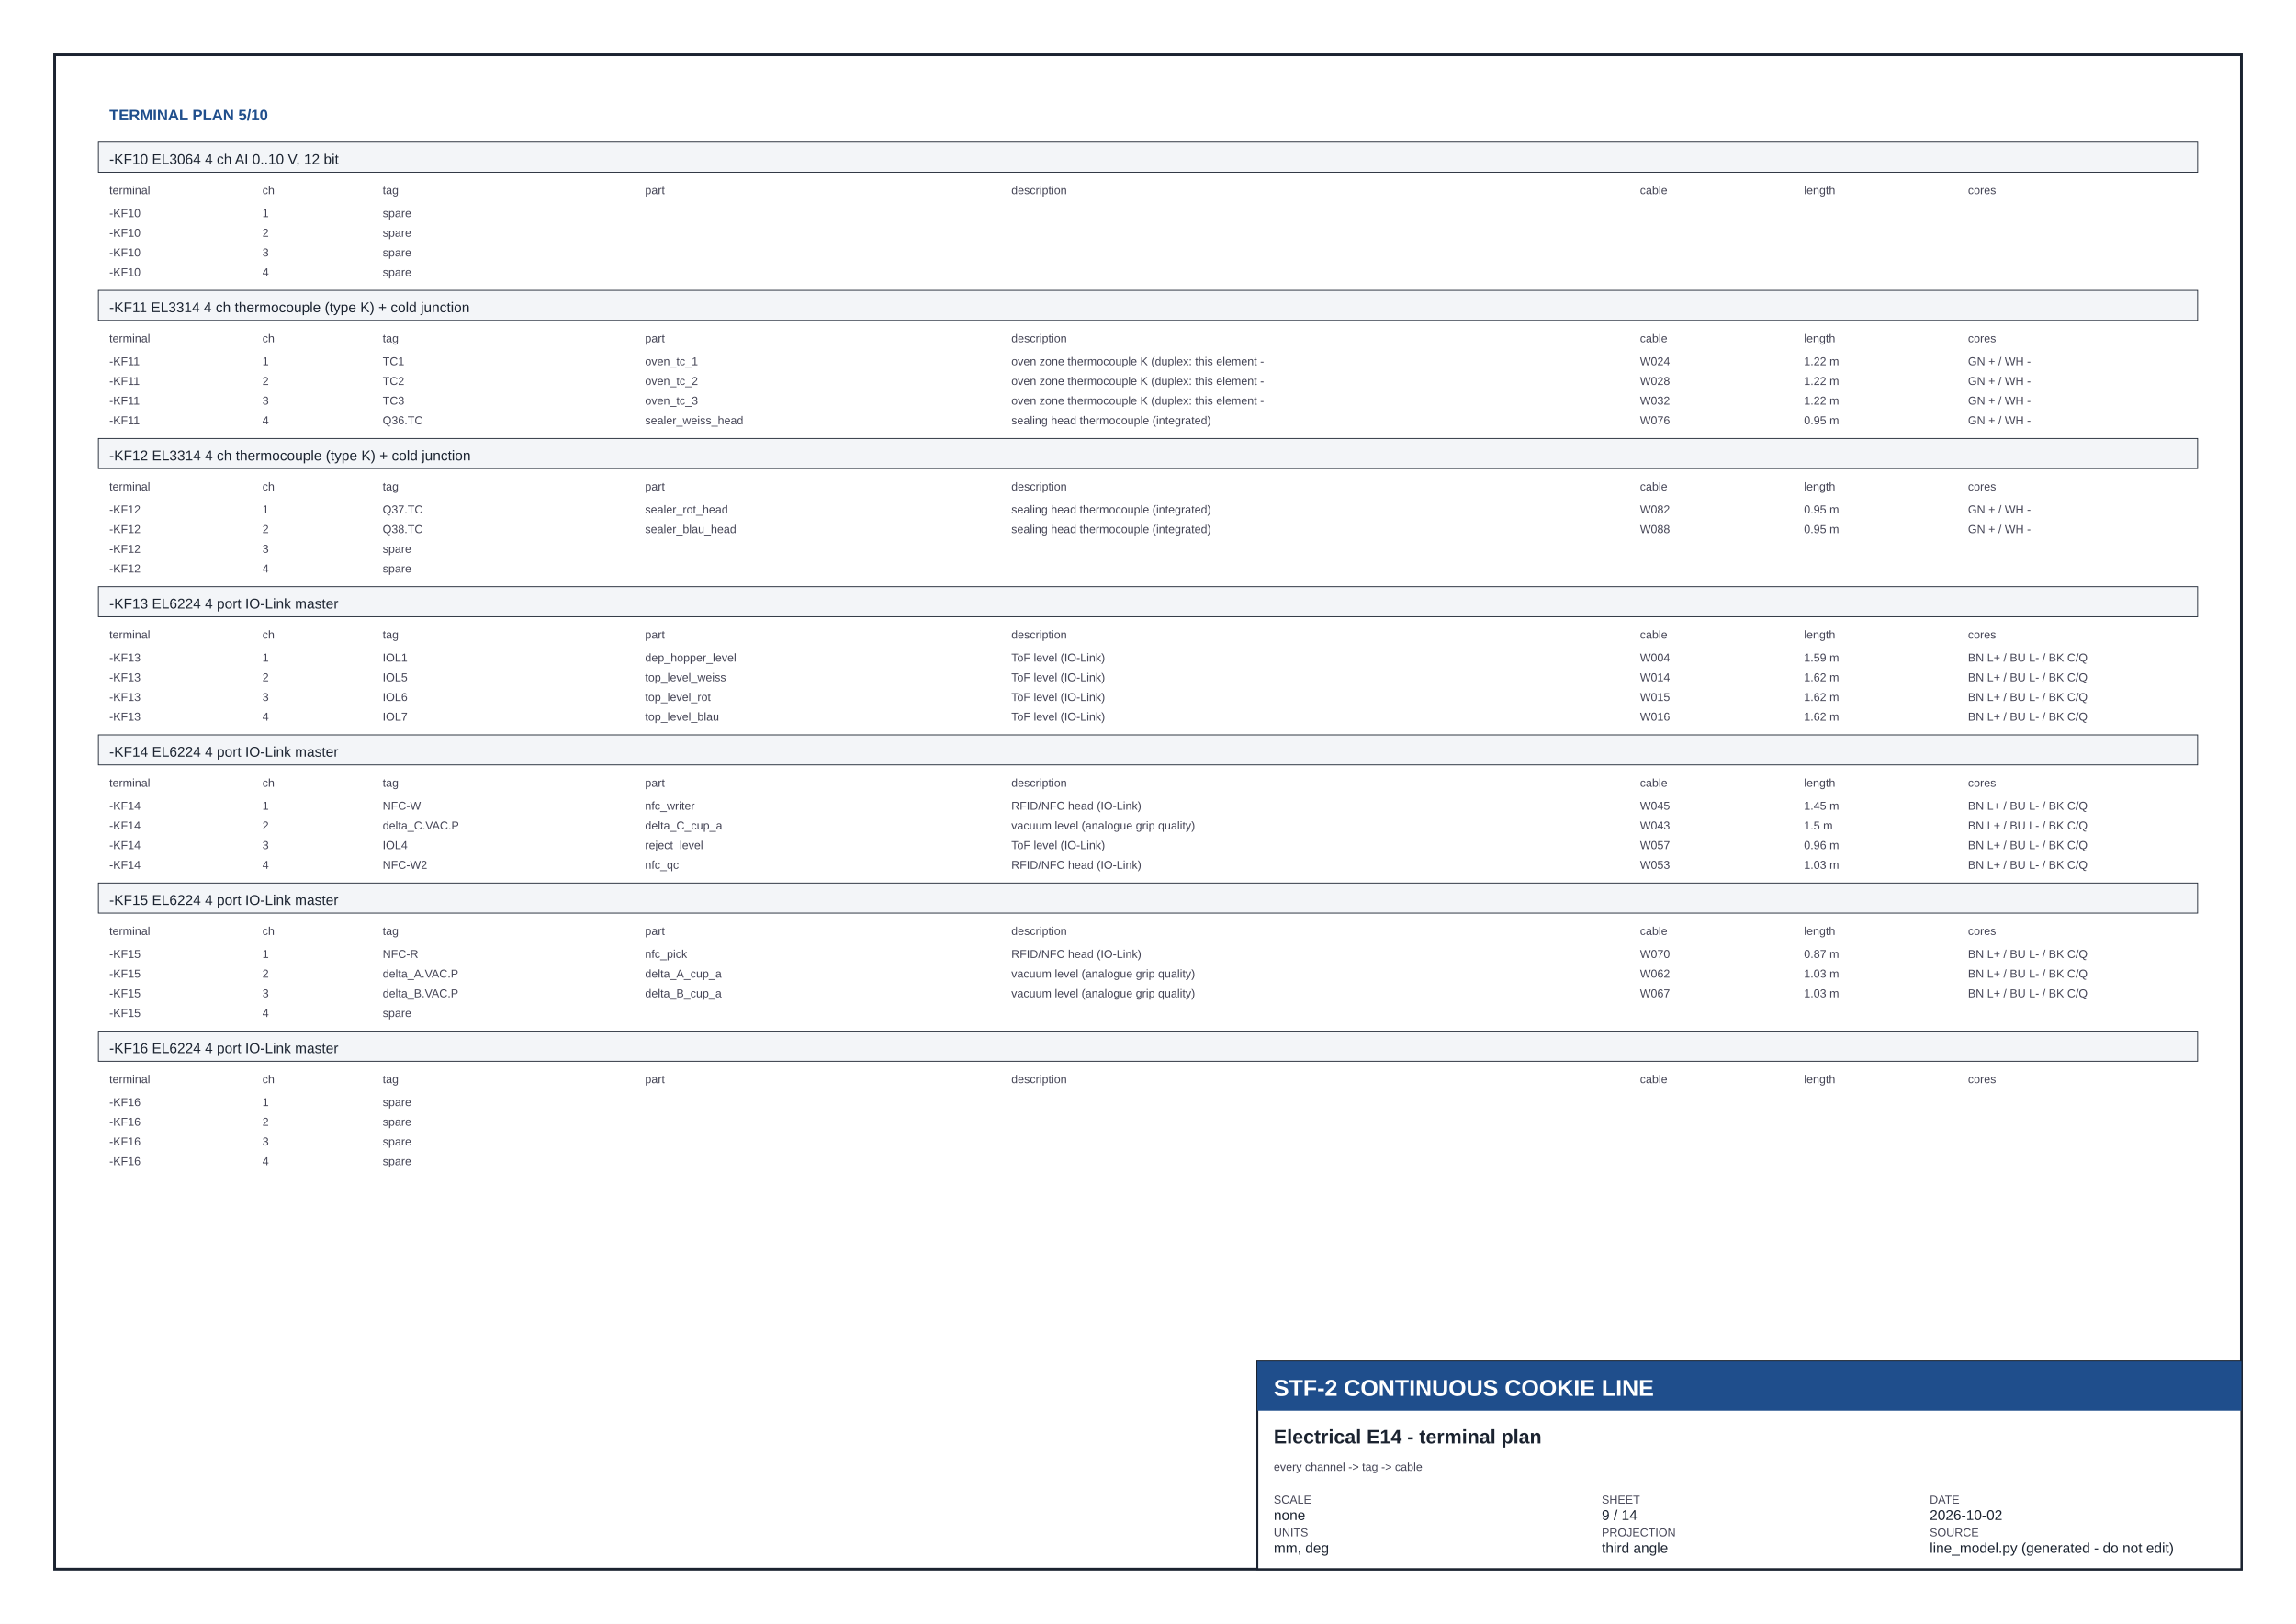
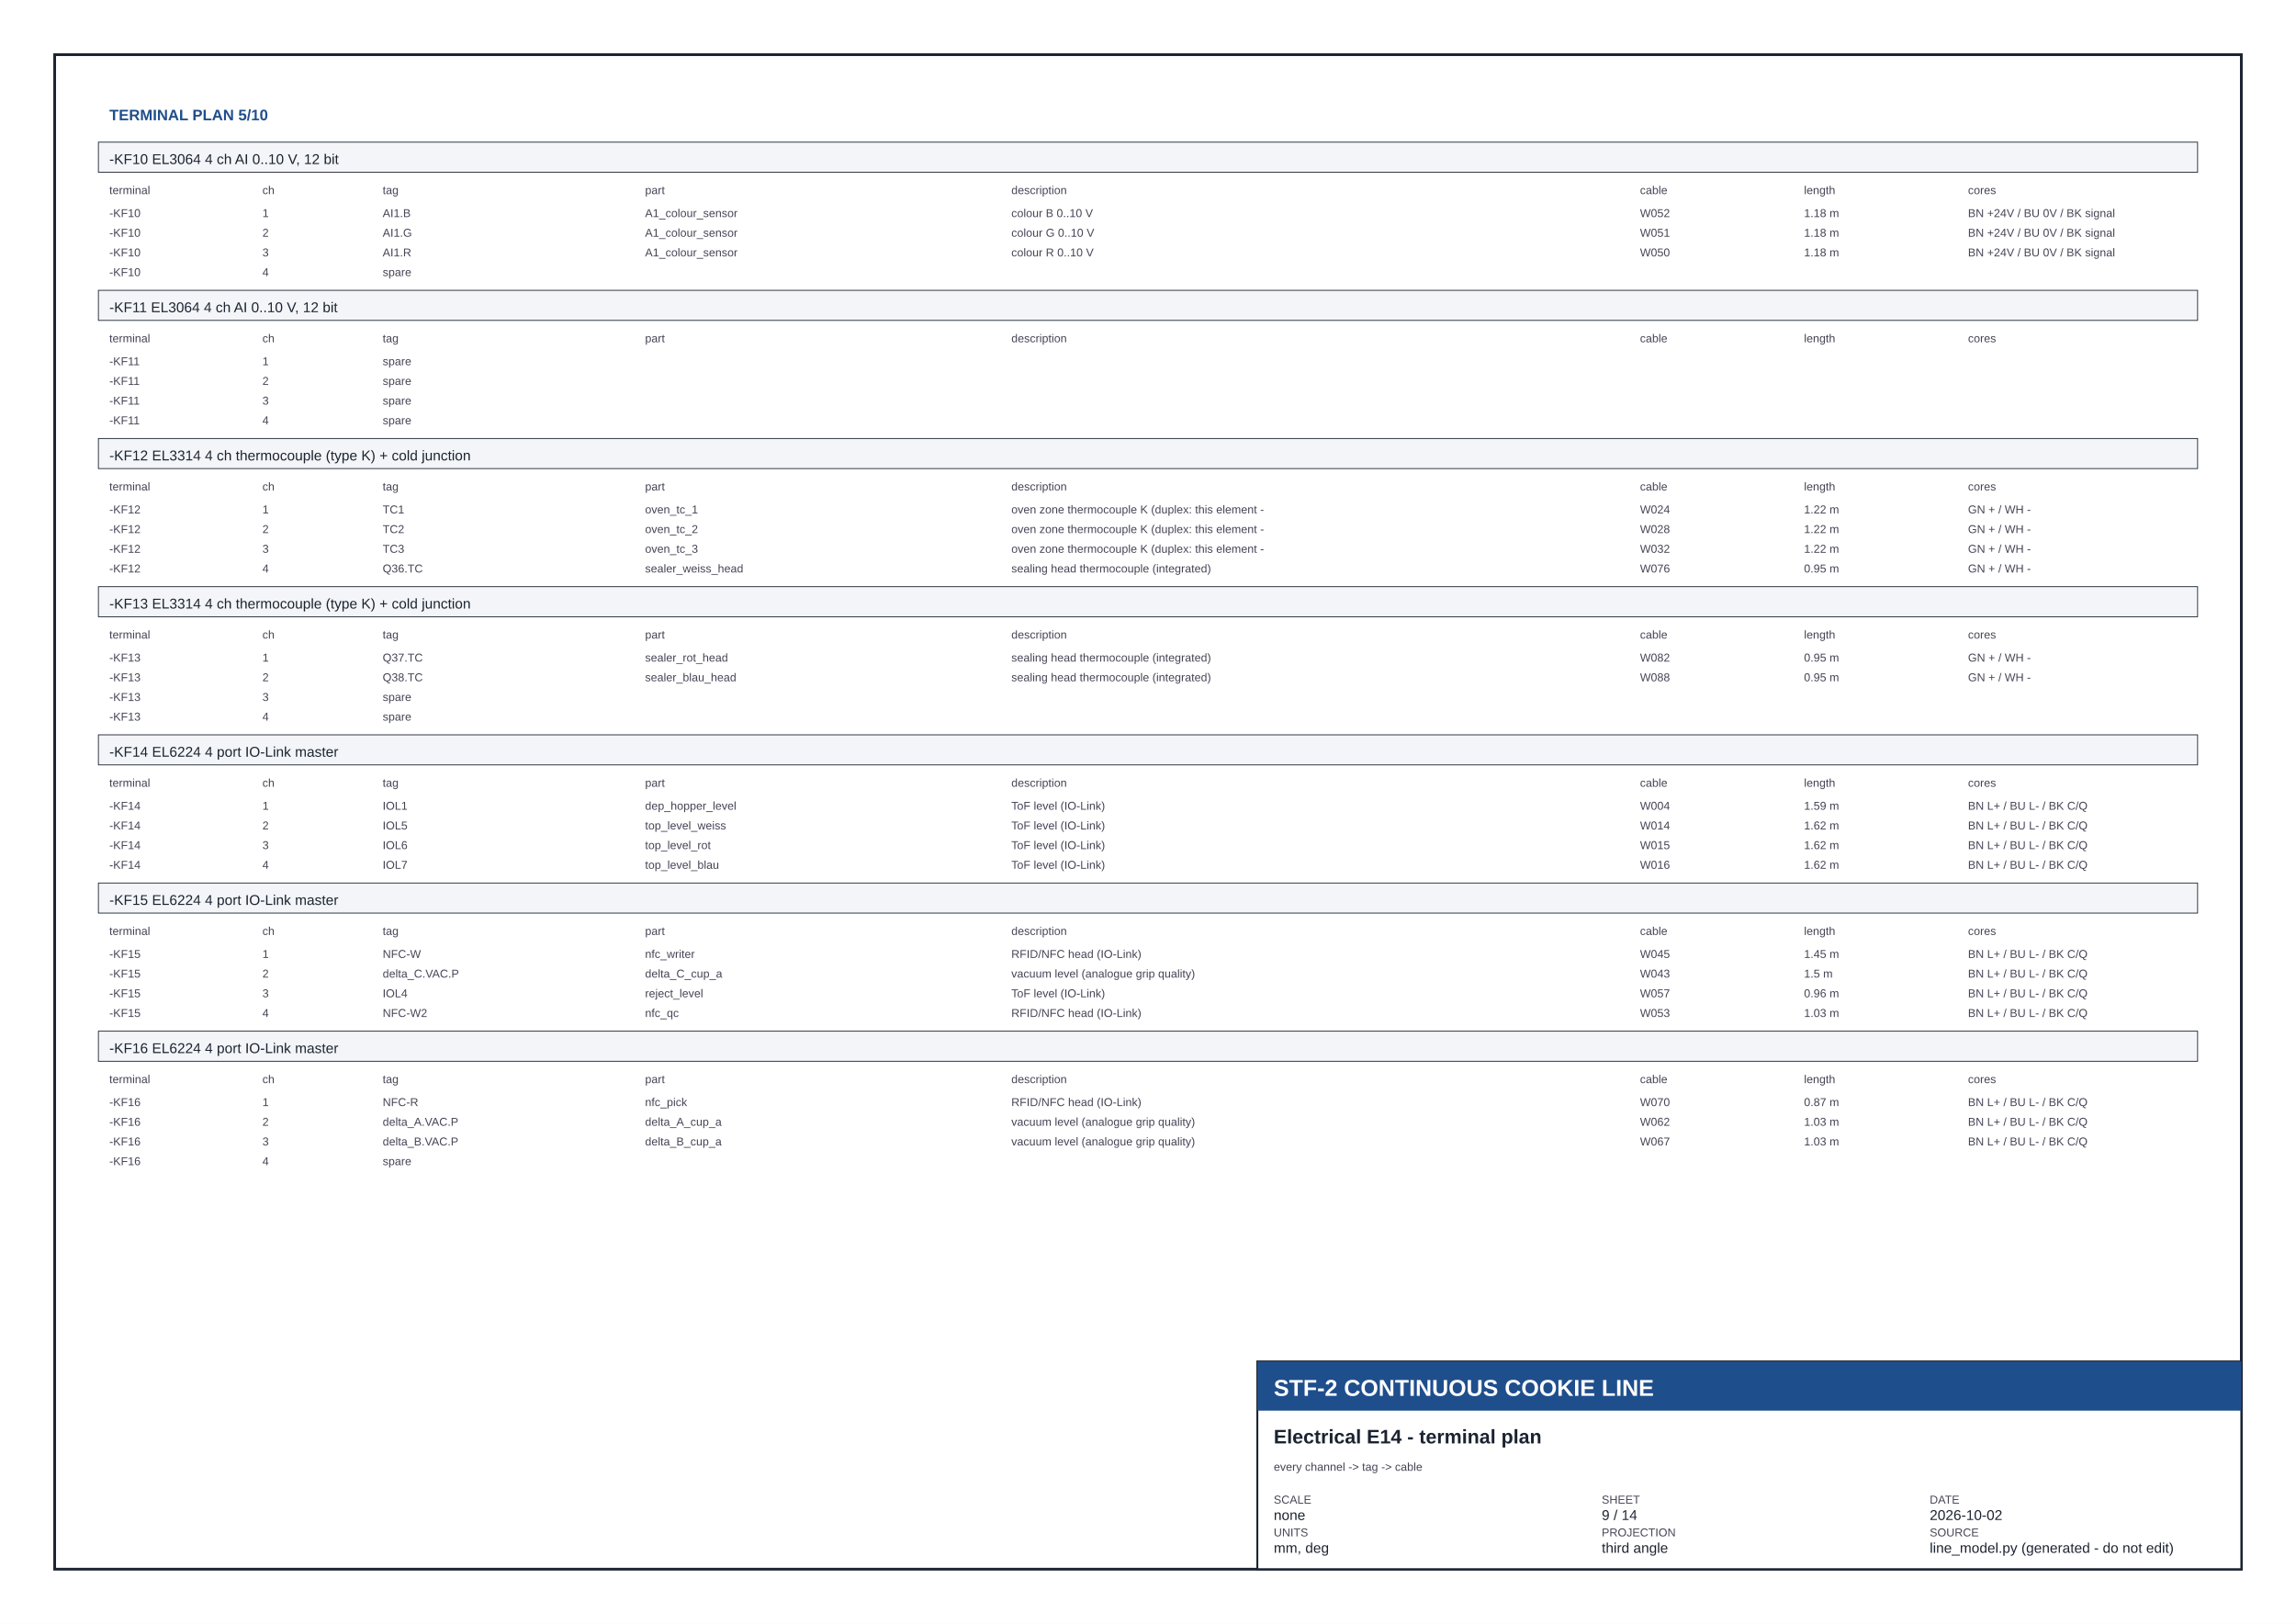
<svg xmlns="http://www.w3.org/2000/svg" width="420mm" height="297mm" viewBox="0 0 420 297">
  <defs>
    <marker id="a" viewBox="0 0 10 10" refX="5" refY="5" markerWidth="4" markerHeight="4" orient="auto-start-reverse">
      <path d="M0,2 L10,5 L0,8 z" fill="#1b2330" />
    </marker>
    <marker id="f" viewBox="0 0 10 10" refX="5" refY="5" markerWidth="5" markerHeight="5" orient="auto">
      <path d="M0,1 L10,5 L0,9 z" fill="#1f4e8c" />
    </marker>
    <pattern id="hatch" width="1.6" height="1.6" patternUnits="userSpaceOnUse" patternTransform="rotate(45)">
      <rect width="1.6" height="1.6" fill="#eef1f5" />
      <line x1="0" y1="0" x2="0" y2="1.6" stroke="#1b2330" stroke-width=".18" />
    </pattern>
  </defs>
  <style>
text{font-family:'Helvetica Neue',Arial,sans-serif;fill:#1b2330}
.vt{font-size:3.2px;font-weight:700;letter-spacing:.3px}
.dt{font-size:2.3px}
.dim{stroke:#1b2330;stroke-width:.15;fill:none}
.ext{stroke:#1b2330;stroke-width:.1}
.tb{font-size:2.6px}.tbh{font-size:4.2px;font-weight:700}.tbs{font-size:2.1px;fill:#445}
.nt{font-size:2.3px}.nh{font-size:2.8px;font-weight:700;fill:#1f4e8c}
.co{font-size:2.1px}.col{stroke:#1f4e8c;stroke-width:.15}
</style>
  <rect width="420" height="297" fill="#ffffff" />
  <rect x="10" y="10" width="400" height="277" fill="none" stroke="#1b2330" stroke-width=".5" />
  <text x="20.0" y="22.0" class="nh" text-anchor="start">TERMINAL PLAN 5/10</text>
  <rect x="18.0" y="26.0" width="384.0" height="5.5" fill="#f3f5f8" stroke="#1b2330" stroke-width="0.15" />
  <text x="20.0" y="30.0" class="tb" text-anchor="start">-KF10  EL3064  4 ch AI 0..10 V, 12 bit</text>
  <text x="20.0" y="35.5" class="tbs" text-anchor="start">terminal</text>
  <text x="48.0" y="35.5" class="tbs" text-anchor="start">ch</text>
  <text x="70.0" y="35.5" class="tbs" text-anchor="start">tag</text>
  <text x="118.0" y="35.5" class="tbs" text-anchor="start">part</text>
  <text x="185.0" y="35.5" class="tbs" text-anchor="start">description</text>
  <text x="300.0" y="35.5" class="tbs" text-anchor="start">cable</text>
  <text x="330.0" y="35.5" class="tbs" text-anchor="start">length</text>
  <text x="360.0" y="35.5" class="tbs" text-anchor="start">cores</text>
  <text x="20.0" y="39.7" class="tbs" text-anchor="start">-KF10</text>
  <text x="48.0" y="39.7" class="tbs" text-anchor="start">1</text>
-   <text x="70.0" y="39.7" class="tbs" text-anchor="start">spare</text>
-   <text x="118.0" y="39.7" class="tbs" text-anchor="start" />
-   <text x="185.0" y="39.7" class="tbs" text-anchor="start" />
-   <text x="300.0" y="39.7" class="tbs" text-anchor="start" />
-   <text x="330.0" y="39.7" class="tbs" text-anchor="start" />
-   <text x="360.0" y="39.7" class="tbs" text-anchor="start" />
+   <text x="70.0" y="39.7" class="tbs" text-anchor="start">AI1.B</text>
+   <text x="118.0" y="39.7" class="tbs" text-anchor="start">A1_colour_sensor</text>
+   <text x="185.0" y="39.7" class="tbs" text-anchor="start">colour B 0..10 V</text>
+   <text x="300.0" y="39.7" class="tbs" text-anchor="start">W052</text>
+   <text x="330.0" y="39.7" class="tbs" text-anchor="start">1.18 m</text>
+   <text x="360.0" y="39.7" class="tbs" text-anchor="start">BN +24V / BU 0V / BK signal</text>
  <text x="20.0" y="43.3" class="tbs" text-anchor="start">-KF10</text>
  <text x="48.0" y="43.3" class="tbs" text-anchor="start">2</text>
-   <text x="70.0" y="43.3" class="tbs" text-anchor="start">spare</text>
-   <text x="118.0" y="43.3" class="tbs" text-anchor="start" />
-   <text x="185.0" y="43.3" class="tbs" text-anchor="start" />
-   <text x="300.0" y="43.3" class="tbs" text-anchor="start" />
-   <text x="330.0" y="43.3" class="tbs" text-anchor="start" />
-   <text x="360.0" y="43.3" class="tbs" text-anchor="start" />
+   <text x="70.0" y="43.3" class="tbs" text-anchor="start">AI1.G</text>
+   <text x="118.0" y="43.3" class="tbs" text-anchor="start">A1_colour_sensor</text>
+   <text x="185.0" y="43.3" class="tbs" text-anchor="start">colour G 0..10 V</text>
+   <text x="300.0" y="43.3" class="tbs" text-anchor="start">W051</text>
+   <text x="330.0" y="43.3" class="tbs" text-anchor="start">1.18 m</text>
+   <text x="360.0" y="43.3" class="tbs" text-anchor="start">BN +24V / BU 0V / BK signal</text>
  <text x="20.0" y="46.9" class="tbs" text-anchor="start">-KF10</text>
  <text x="48.0" y="46.9" class="tbs" text-anchor="start">3</text>
-   <text x="70.0" y="46.9" class="tbs" text-anchor="start">spare</text>
-   <text x="118.0" y="46.9" class="tbs" text-anchor="start" />
-   <text x="185.0" y="46.9" class="tbs" text-anchor="start" />
-   <text x="300.0" y="46.9" class="tbs" text-anchor="start" />
-   <text x="330.0" y="46.9" class="tbs" text-anchor="start" />
-   <text x="360.0" y="46.9" class="tbs" text-anchor="start" />
+   <text x="70.0" y="46.9" class="tbs" text-anchor="start">AI1.R</text>
+   <text x="118.0" y="46.9" class="tbs" text-anchor="start">A1_colour_sensor</text>
+   <text x="185.0" y="46.9" class="tbs" text-anchor="start">colour R 0..10 V</text>
+   <text x="300.0" y="46.9" class="tbs" text-anchor="start">W050</text>
+   <text x="330.0" y="46.9" class="tbs" text-anchor="start">1.18 m</text>
+   <text x="360.0" y="46.9" class="tbs" text-anchor="start">BN +24V / BU 0V / BK signal</text>
  <text x="20.0" y="50.5" class="tbs" text-anchor="start">-KF10</text>
  <text x="48.0" y="50.5" class="tbs" text-anchor="start">4</text>
  <text x="70.0" y="50.5" class="tbs" text-anchor="start">spare</text>
  <text x="118.0" y="50.5" class="tbs" text-anchor="start" />
  <text x="185.0" y="50.5" class="tbs" text-anchor="start" />
  <text x="300.0" y="50.5" class="tbs" text-anchor="start" />
  <text x="330.0" y="50.5" class="tbs" text-anchor="start" />
  <text x="360.0" y="50.5" class="tbs" text-anchor="start" />
  <rect x="18.0" y="53.1" width="384.0" height="5.5" fill="#f3f5f8" stroke="#1b2330" stroke-width="0.15" />
-   <text x="20.0" y="57.1" class="tb" text-anchor="start">-KF11  EL3314  4 ch thermocouple (type K) + cold junction</text>
+   <text x="20.0" y="57.1" class="tb" text-anchor="start">-KF11  EL3064  4 ch AI 0..10 V, 12 bit</text>
  <text x="20.0" y="62.6" class="tbs" text-anchor="start">terminal</text>
  <text x="48.0" y="62.6" class="tbs" text-anchor="start">ch</text>
  <text x="70.0" y="62.6" class="tbs" text-anchor="start">tag</text>
  <text x="118.0" y="62.6" class="tbs" text-anchor="start">part</text>
  <text x="185.0" y="62.6" class="tbs" text-anchor="start">description</text>
  <text x="300.0" y="62.6" class="tbs" text-anchor="start">cable</text>
  <text x="330.0" y="62.6" class="tbs" text-anchor="start">length</text>
  <text x="360.0" y="62.6" class="tbs" text-anchor="start">cores</text>
  <text x="20.0" y="66.8" class="tbs" text-anchor="start">-KF11</text>
  <text x="48.0" y="66.8" class="tbs" text-anchor="start">1</text>
-   <text x="70.0" y="66.8" class="tbs" text-anchor="start">TC1</text>
-   <text x="118.0" y="66.8" class="tbs" text-anchor="start">oven_tc_1</text>
-   <text x="185.0" y="66.8" class="tbs" text-anchor="start">oven zone thermocouple K (duplex: this element -</text>
-   <text x="300.0" y="66.8" class="tbs" text-anchor="start">W024</text>
-   <text x="330.0" y="66.8" class="tbs" text-anchor="start">1.22 m</text>
-   <text x="360.0" y="66.8" class="tbs" text-anchor="start">GN + / WH -</text>
+   <text x="70.0" y="66.8" class="tbs" text-anchor="start">spare</text>
+   <text x="118.0" y="66.8" class="tbs" text-anchor="start" />
+   <text x="185.0" y="66.8" class="tbs" text-anchor="start" />
+   <text x="300.0" y="66.8" class="tbs" text-anchor="start" />
+   <text x="330.0" y="66.8" class="tbs" text-anchor="start" />
+   <text x="360.0" y="66.8" class="tbs" text-anchor="start" />
  <text x="20.0" y="70.4" class="tbs" text-anchor="start">-KF11</text>
  <text x="48.0" y="70.4" class="tbs" text-anchor="start">2</text>
-   <text x="70.0" y="70.4" class="tbs" text-anchor="start">TC2</text>
-   <text x="118.0" y="70.4" class="tbs" text-anchor="start">oven_tc_2</text>
-   <text x="185.0" y="70.4" class="tbs" text-anchor="start">oven zone thermocouple K (duplex: this element -</text>
-   <text x="300.0" y="70.4" class="tbs" text-anchor="start">W028</text>
-   <text x="330.0" y="70.4" class="tbs" text-anchor="start">1.22 m</text>
-   <text x="360.0" y="70.4" class="tbs" text-anchor="start">GN + / WH -</text>
+   <text x="70.0" y="70.4" class="tbs" text-anchor="start">spare</text>
+   <text x="118.0" y="70.4" class="tbs" text-anchor="start" />
+   <text x="185.0" y="70.4" class="tbs" text-anchor="start" />
+   <text x="300.0" y="70.4" class="tbs" text-anchor="start" />
+   <text x="330.0" y="70.4" class="tbs" text-anchor="start" />
+   <text x="360.0" y="70.4" class="tbs" text-anchor="start" />
  <text x="20.0" y="74.0" class="tbs" text-anchor="start">-KF11</text>
  <text x="48.0" y="74.0" class="tbs" text-anchor="start">3</text>
-   <text x="70.0" y="74.0" class="tbs" text-anchor="start">TC3</text>
-   <text x="118.0" y="74.0" class="tbs" text-anchor="start">oven_tc_3</text>
-   <text x="185.0" y="74.0" class="tbs" text-anchor="start">oven zone thermocouple K (duplex: this element -</text>
-   <text x="300.0" y="74.0" class="tbs" text-anchor="start">W032</text>
-   <text x="330.0" y="74.0" class="tbs" text-anchor="start">1.22 m</text>
-   <text x="360.0" y="74.0" class="tbs" text-anchor="start">GN + / WH -</text>
+   <text x="70.0" y="74.0" class="tbs" text-anchor="start">spare</text>
+   <text x="118.0" y="74.0" class="tbs" text-anchor="start" />
+   <text x="185.0" y="74.0" class="tbs" text-anchor="start" />
+   <text x="300.0" y="74.0" class="tbs" text-anchor="start" />
+   <text x="330.0" y="74.0" class="tbs" text-anchor="start" />
+   <text x="360.0" y="74.0" class="tbs" text-anchor="start" />
  <text x="20.0" y="77.6" class="tbs" text-anchor="start">-KF11</text>
  <text x="48.0" y="77.6" class="tbs" text-anchor="start">4</text>
-   <text x="70.0" y="77.6" class="tbs" text-anchor="start">Q36.TC</text>
-   <text x="118.0" y="77.6" class="tbs" text-anchor="start">sealer_weiss_head</text>
-   <text x="185.0" y="77.6" class="tbs" text-anchor="start">sealing head thermocouple (integrated)</text>
-   <text x="300.0" y="77.6" class="tbs" text-anchor="start">W076</text>
-   <text x="330.0" y="77.6" class="tbs" text-anchor="start">0.95 m</text>
-   <text x="360.0" y="77.6" class="tbs" text-anchor="start">GN + / WH -</text>
+   <text x="70.0" y="77.6" class="tbs" text-anchor="start">spare</text>
+   <text x="118.0" y="77.6" class="tbs" text-anchor="start" />
+   <text x="185.0" y="77.6" class="tbs" text-anchor="start" />
+   <text x="300.0" y="77.6" class="tbs" text-anchor="start" />
+   <text x="330.0" y="77.6" class="tbs" text-anchor="start" />
+   <text x="360.0" y="77.6" class="tbs" text-anchor="start" />
  <rect x="18.0" y="80.2" width="384.0" height="5.5" fill="#f3f5f8" stroke="#1b2330" stroke-width="0.15" />
  <text x="20.0" y="84.2" class="tb" text-anchor="start">-KF12  EL3314  4 ch thermocouple (type K) + cold junction</text>
  <text x="20.0" y="89.7" class="tbs" text-anchor="start">terminal</text>
  <text x="48.0" y="89.7" class="tbs" text-anchor="start">ch</text>
  <text x="70.0" y="89.7" class="tbs" text-anchor="start">tag</text>
  <text x="118.0" y="89.7" class="tbs" text-anchor="start">part</text>
  <text x="185.0" y="89.7" class="tbs" text-anchor="start">description</text>
  <text x="300.0" y="89.7" class="tbs" text-anchor="start">cable</text>
  <text x="330.0" y="89.7" class="tbs" text-anchor="start">length</text>
  <text x="360.0" y="89.7" class="tbs" text-anchor="start">cores</text>
  <text x="20.0" y="93.9" class="tbs" text-anchor="start">-KF12</text>
  <text x="48.0" y="93.9" class="tbs" text-anchor="start">1</text>
-   <text x="70.0" y="93.9" class="tbs" text-anchor="start">Q37.TC</text>
-   <text x="118.0" y="93.9" class="tbs" text-anchor="start">sealer_rot_head</text>
-   <text x="185.0" y="93.9" class="tbs" text-anchor="start">sealing head thermocouple (integrated)</text>
-   <text x="300.0" y="93.9" class="tbs" text-anchor="start">W082</text>
-   <text x="330.0" y="93.9" class="tbs" text-anchor="start">0.95 m</text>
+   <text x="70.0" y="93.9" class="tbs" text-anchor="start">TC1</text>
+   <text x="118.0" y="93.9" class="tbs" text-anchor="start">oven_tc_1</text>
+   <text x="185.0" y="93.9" class="tbs" text-anchor="start">oven zone thermocouple K (duplex: this element -</text>
+   <text x="300.0" y="93.9" class="tbs" text-anchor="start">W024</text>
+   <text x="330.0" y="93.9" class="tbs" text-anchor="start">1.22 m</text>
  <text x="360.0" y="93.9" class="tbs" text-anchor="start">GN + / WH -</text>
  <text x="20.0" y="97.5" class="tbs" text-anchor="start">-KF12</text>
  <text x="48.0" y="97.5" class="tbs" text-anchor="start">2</text>
-   <text x="70.0" y="97.5" class="tbs" text-anchor="start">Q38.TC</text>
-   <text x="118.0" y="97.5" class="tbs" text-anchor="start">sealer_blau_head</text>
-   <text x="185.0" y="97.5" class="tbs" text-anchor="start">sealing head thermocouple (integrated)</text>
-   <text x="300.0" y="97.5" class="tbs" text-anchor="start">W088</text>
-   <text x="330.0" y="97.5" class="tbs" text-anchor="start">0.95 m</text>
+   <text x="70.0" y="97.5" class="tbs" text-anchor="start">TC2</text>
+   <text x="118.0" y="97.5" class="tbs" text-anchor="start">oven_tc_2</text>
+   <text x="185.0" y="97.5" class="tbs" text-anchor="start">oven zone thermocouple K (duplex: this element -</text>
+   <text x="300.0" y="97.5" class="tbs" text-anchor="start">W028</text>
+   <text x="330.0" y="97.5" class="tbs" text-anchor="start">1.22 m</text>
  <text x="360.0" y="97.5" class="tbs" text-anchor="start">GN + / WH -</text>
  <text x="20.0" y="101.1" class="tbs" text-anchor="start">-KF12</text>
  <text x="48.0" y="101.1" class="tbs" text-anchor="start">3</text>
-   <text x="70.0" y="101.1" class="tbs" text-anchor="start">spare</text>
-   <text x="118.0" y="101.1" class="tbs" text-anchor="start" />
-   <text x="185.0" y="101.1" class="tbs" text-anchor="start" />
-   <text x="300.0" y="101.1" class="tbs" text-anchor="start" />
-   <text x="330.0" y="101.1" class="tbs" text-anchor="start" />
-   <text x="360.0" y="101.1" class="tbs" text-anchor="start" />
+   <text x="70.0" y="101.1" class="tbs" text-anchor="start">TC3</text>
+   <text x="118.0" y="101.1" class="tbs" text-anchor="start">oven_tc_3</text>
+   <text x="185.0" y="101.1" class="tbs" text-anchor="start">oven zone thermocouple K (duplex: this element -</text>
+   <text x="300.0" y="101.1" class="tbs" text-anchor="start">W032</text>
+   <text x="330.0" y="101.1" class="tbs" text-anchor="start">1.22 m</text>
+   <text x="360.0" y="101.1" class="tbs" text-anchor="start">GN + / WH -</text>
  <text x="20.0" y="104.7" class="tbs" text-anchor="start">-KF12</text>
  <text x="48.0" y="104.7" class="tbs" text-anchor="start">4</text>
-   <text x="70.0" y="104.7" class="tbs" text-anchor="start">spare</text>
-   <text x="118.0" y="104.7" class="tbs" text-anchor="start" />
-   <text x="185.0" y="104.7" class="tbs" text-anchor="start" />
-   <text x="300.0" y="104.7" class="tbs" text-anchor="start" />
-   <text x="330.0" y="104.7" class="tbs" text-anchor="start" />
-   <text x="360.0" y="104.7" class="tbs" text-anchor="start" />
+   <text x="70.0" y="104.7" class="tbs" text-anchor="start">Q36.TC</text>
+   <text x="118.0" y="104.7" class="tbs" text-anchor="start">sealer_weiss_head</text>
+   <text x="185.0" y="104.7" class="tbs" text-anchor="start">sealing head thermocouple (integrated)</text>
+   <text x="300.0" y="104.7" class="tbs" text-anchor="start">W076</text>
+   <text x="330.0" y="104.7" class="tbs" text-anchor="start">0.95 m</text>
+   <text x="360.0" y="104.7" class="tbs" text-anchor="start">GN + / WH -</text>
  <rect x="18.0" y="107.3" width="384.0" height="5.5" fill="#f3f5f8" stroke="#1b2330" stroke-width="0.15" />
-   <text x="20.0" y="111.3" class="tb" text-anchor="start">-KF13  EL6224  4 port IO-Link master</text>
+   <text x="20.0" y="111.3" class="tb" text-anchor="start">-KF13  EL3314  4 ch thermocouple (type K) + cold junction</text>
  <text x="20.0" y="116.8" class="tbs" text-anchor="start">terminal</text>
  <text x="48.0" y="116.8" class="tbs" text-anchor="start">ch</text>
  <text x="70.0" y="116.8" class="tbs" text-anchor="start">tag</text>
  <text x="118.0" y="116.8" class="tbs" text-anchor="start">part</text>
  <text x="185.0" y="116.8" class="tbs" text-anchor="start">description</text>
  <text x="300.0" y="116.8" class="tbs" text-anchor="start">cable</text>
  <text x="330.0" y="116.8" class="tbs" text-anchor="start">length</text>
  <text x="360.0" y="116.8" class="tbs" text-anchor="start">cores</text>
  <text x="20.0" y="121.0" class="tbs" text-anchor="start">-KF13</text>
  <text x="48.0" y="121.0" class="tbs" text-anchor="start">1</text>
-   <text x="70.0" y="121.0" class="tbs" text-anchor="start">IOL1</text>
-   <text x="118.0" y="121.0" class="tbs" text-anchor="start">dep_hopper_level</text>
-   <text x="185.0" y="121.0" class="tbs" text-anchor="start">ToF level (IO-Link)</text>
-   <text x="300.0" y="121.0" class="tbs" text-anchor="start">W004</text>
-   <text x="330.0" y="121.0" class="tbs" text-anchor="start">1.59 m</text>
-   <text x="360.0" y="121.0" class="tbs" text-anchor="start">BN L+ / BU L- / BK C/Q</text>
+   <text x="70.0" y="121.0" class="tbs" text-anchor="start">Q37.TC</text>
+   <text x="118.0" y="121.0" class="tbs" text-anchor="start">sealer_rot_head</text>
+   <text x="185.0" y="121.0" class="tbs" text-anchor="start">sealing head thermocouple (integrated)</text>
+   <text x="300.0" y="121.0" class="tbs" text-anchor="start">W082</text>
+   <text x="330.0" y="121.0" class="tbs" text-anchor="start">0.95 m</text>
+   <text x="360.0" y="121.0" class="tbs" text-anchor="start">GN + / WH -</text>
  <text x="20.0" y="124.6" class="tbs" text-anchor="start">-KF13</text>
  <text x="48.0" y="124.6" class="tbs" text-anchor="start">2</text>
-   <text x="70.0" y="124.6" class="tbs" text-anchor="start">IOL5</text>
-   <text x="118.0" y="124.6" class="tbs" text-anchor="start">top_level_weiss</text>
-   <text x="185.0" y="124.6" class="tbs" text-anchor="start">ToF level (IO-Link)</text>
-   <text x="300.0" y="124.6" class="tbs" text-anchor="start">W014</text>
-   <text x="330.0" y="124.6" class="tbs" text-anchor="start">1.62 m</text>
-   <text x="360.0" y="124.6" class="tbs" text-anchor="start">BN L+ / BU L- / BK C/Q</text>
+   <text x="70.0" y="124.6" class="tbs" text-anchor="start">Q38.TC</text>
+   <text x="118.0" y="124.6" class="tbs" text-anchor="start">sealer_blau_head</text>
+   <text x="185.0" y="124.6" class="tbs" text-anchor="start">sealing head thermocouple (integrated)</text>
+   <text x="300.0" y="124.6" class="tbs" text-anchor="start">W088</text>
+   <text x="330.0" y="124.6" class="tbs" text-anchor="start">0.95 m</text>
+   <text x="360.0" y="124.6" class="tbs" text-anchor="start">GN + / WH -</text>
  <text x="20.0" y="128.2" class="tbs" text-anchor="start">-KF13</text>
  <text x="48.0" y="128.2" class="tbs" text-anchor="start">3</text>
-   <text x="70.0" y="128.2" class="tbs" text-anchor="start">IOL6</text>
-   <text x="118.0" y="128.2" class="tbs" text-anchor="start">top_level_rot</text>
-   <text x="185.0" y="128.2" class="tbs" text-anchor="start">ToF level (IO-Link)</text>
-   <text x="300.0" y="128.2" class="tbs" text-anchor="start">W015</text>
-   <text x="330.0" y="128.2" class="tbs" text-anchor="start">1.62 m</text>
-   <text x="360.0" y="128.2" class="tbs" text-anchor="start">BN L+ / BU L- / BK C/Q</text>
+   <text x="70.0" y="128.2" class="tbs" text-anchor="start">spare</text>
+   <text x="118.0" y="128.2" class="tbs" text-anchor="start" />
+   <text x="185.0" y="128.2" class="tbs" text-anchor="start" />
+   <text x="300.0" y="128.2" class="tbs" text-anchor="start" />
+   <text x="330.0" y="128.2" class="tbs" text-anchor="start" />
+   <text x="360.0" y="128.2" class="tbs" text-anchor="start" />
  <text x="20.0" y="131.8" class="tbs" text-anchor="start">-KF13</text>
  <text x="48.0" y="131.8" class="tbs" text-anchor="start">4</text>
-   <text x="70.0" y="131.8" class="tbs" text-anchor="start">IOL7</text>
-   <text x="118.0" y="131.8" class="tbs" text-anchor="start">top_level_blau</text>
-   <text x="185.0" y="131.8" class="tbs" text-anchor="start">ToF level (IO-Link)</text>
-   <text x="300.0" y="131.8" class="tbs" text-anchor="start">W016</text>
-   <text x="330.0" y="131.8" class="tbs" text-anchor="start">1.62 m</text>
-   <text x="360.0" y="131.8" class="tbs" text-anchor="start">BN L+ / BU L- / BK C/Q</text>
+   <text x="70.0" y="131.8" class="tbs" text-anchor="start">spare</text>
+   <text x="118.0" y="131.8" class="tbs" text-anchor="start" />
+   <text x="185.0" y="131.8" class="tbs" text-anchor="start" />
+   <text x="300.0" y="131.8" class="tbs" text-anchor="start" />
+   <text x="330.0" y="131.8" class="tbs" text-anchor="start" />
+   <text x="360.0" y="131.8" class="tbs" text-anchor="start" />
  <rect x="18.0" y="134.4" width="384.0" height="5.5" fill="#f3f5f8" stroke="#1b2330" stroke-width="0.15" />
  <text x="20.0" y="138.4" class="tb" text-anchor="start">-KF14  EL6224  4 port IO-Link master</text>
  <text x="20.0" y="143.9" class="tbs" text-anchor="start">terminal</text>
  <text x="48.0" y="143.9" class="tbs" text-anchor="start">ch</text>
  <text x="70.0" y="143.9" class="tbs" text-anchor="start">tag</text>
  <text x="118.0" y="143.9" class="tbs" text-anchor="start">part</text>
  <text x="185.0" y="143.9" class="tbs" text-anchor="start">description</text>
  <text x="300.0" y="143.9" class="tbs" text-anchor="start">cable</text>
  <text x="330.0" y="143.9" class="tbs" text-anchor="start">length</text>
  <text x="360.0" y="143.9" class="tbs" text-anchor="start">cores</text>
  <text x="20.0" y="148.1" class="tbs" text-anchor="start">-KF14</text>
  <text x="48.0" y="148.1" class="tbs" text-anchor="start">1</text>
-   <text x="70.0" y="148.1" class="tbs" text-anchor="start">NFC-W</text>
-   <text x="118.0" y="148.1" class="tbs" text-anchor="start">nfc_writer</text>
-   <text x="185.0" y="148.1" class="tbs" text-anchor="start">RFID/NFC head (IO-Link)</text>
-   <text x="300.0" y="148.1" class="tbs" text-anchor="start">W045</text>
-   <text x="330.0" y="148.1" class="tbs" text-anchor="start">1.45 m</text>
+   <text x="70.0" y="148.1" class="tbs" text-anchor="start">IOL1</text>
+   <text x="118.0" y="148.1" class="tbs" text-anchor="start">dep_hopper_level</text>
+   <text x="185.0" y="148.1" class="tbs" text-anchor="start">ToF level (IO-Link)</text>
+   <text x="300.0" y="148.1" class="tbs" text-anchor="start">W004</text>
+   <text x="330.0" y="148.1" class="tbs" text-anchor="start">1.59 m</text>
  <text x="360.0" y="148.1" class="tbs" text-anchor="start">BN L+ / BU L- / BK C/Q</text>
  <text x="20.0" y="151.7" class="tbs" text-anchor="start">-KF14</text>
  <text x="48.0" y="151.7" class="tbs" text-anchor="start">2</text>
-   <text x="70.0" y="151.7" class="tbs" text-anchor="start">delta_C.VAC.P</text>
-   <text x="118.0" y="151.7" class="tbs" text-anchor="start">delta_C_cup_a</text>
-   <text x="185.0" y="151.7" class="tbs" text-anchor="start">vacuum level (analogue grip quality)</text>
-   <text x="300.0" y="151.7" class="tbs" text-anchor="start">W043</text>
-   <text x="330.0" y="151.7" class="tbs" text-anchor="start">1.5 m</text>
+   <text x="70.0" y="151.7" class="tbs" text-anchor="start">IOL5</text>
+   <text x="118.0" y="151.7" class="tbs" text-anchor="start">top_level_weiss</text>
+   <text x="185.0" y="151.7" class="tbs" text-anchor="start">ToF level (IO-Link)</text>
+   <text x="300.0" y="151.7" class="tbs" text-anchor="start">W014</text>
+   <text x="330.0" y="151.7" class="tbs" text-anchor="start">1.62 m</text>
  <text x="360.0" y="151.7" class="tbs" text-anchor="start">BN L+ / BU L- / BK C/Q</text>
  <text x="20.0" y="155.3" class="tbs" text-anchor="start">-KF14</text>
  <text x="48.0" y="155.3" class="tbs" text-anchor="start">3</text>
-   <text x="70.0" y="155.3" class="tbs" text-anchor="start">IOL4</text>
-   <text x="118.0" y="155.3" class="tbs" text-anchor="start">reject_level</text>
+   <text x="70.0" y="155.3" class="tbs" text-anchor="start">IOL6</text>
+   <text x="118.0" y="155.3" class="tbs" text-anchor="start">top_level_rot</text>
  <text x="185.0" y="155.3" class="tbs" text-anchor="start">ToF level (IO-Link)</text>
-   <text x="300.0" y="155.3" class="tbs" text-anchor="start">W057</text>
-   <text x="330.0" y="155.3" class="tbs" text-anchor="start">0.96 m</text>
+   <text x="300.0" y="155.3" class="tbs" text-anchor="start">W015</text>
+   <text x="330.0" y="155.3" class="tbs" text-anchor="start">1.62 m</text>
  <text x="360.0" y="155.3" class="tbs" text-anchor="start">BN L+ / BU L- / BK C/Q</text>
  <text x="20.0" y="158.9" class="tbs" text-anchor="start">-KF14</text>
  <text x="48.0" y="158.9" class="tbs" text-anchor="start">4</text>
-   <text x="70.0" y="158.9" class="tbs" text-anchor="start">NFC-W2</text>
-   <text x="118.0" y="158.9" class="tbs" text-anchor="start">nfc_qc</text>
-   <text x="185.0" y="158.9" class="tbs" text-anchor="start">RFID/NFC head (IO-Link)</text>
-   <text x="300.0" y="158.9" class="tbs" text-anchor="start">W053</text>
-   <text x="330.0" y="158.9" class="tbs" text-anchor="start">1.03 m</text>
+   <text x="70.0" y="158.9" class="tbs" text-anchor="start">IOL7</text>
+   <text x="118.0" y="158.9" class="tbs" text-anchor="start">top_level_blau</text>
+   <text x="185.0" y="158.9" class="tbs" text-anchor="start">ToF level (IO-Link)</text>
+   <text x="300.0" y="158.9" class="tbs" text-anchor="start">W016</text>
+   <text x="330.0" y="158.9" class="tbs" text-anchor="start">1.62 m</text>
  <text x="360.0" y="158.9" class="tbs" text-anchor="start">BN L+ / BU L- / BK C/Q</text>
  <rect x="18.0" y="161.5" width="384.0" height="5.5" fill="#f3f5f8" stroke="#1b2330" stroke-width="0.15" />
  <text x="20.0" y="165.5" class="tb" text-anchor="start">-KF15  EL6224  4 port IO-Link master</text>
  <text x="20.0" y="171.0" class="tbs" text-anchor="start">terminal</text>
  <text x="48.0" y="171.0" class="tbs" text-anchor="start">ch</text>
  <text x="70.0" y="171.0" class="tbs" text-anchor="start">tag</text>
  <text x="118.0" y="171.0" class="tbs" text-anchor="start">part</text>
  <text x="185.0" y="171.0" class="tbs" text-anchor="start">description</text>
  <text x="300.0" y="171.0" class="tbs" text-anchor="start">cable</text>
  <text x="330.0" y="171.0" class="tbs" text-anchor="start">length</text>
  <text x="360.0" y="171.0" class="tbs" text-anchor="start">cores</text>
  <text x="20.0" y="175.2" class="tbs" text-anchor="start">-KF15</text>
  <text x="48.0" y="175.2" class="tbs" text-anchor="start">1</text>
-   <text x="70.0" y="175.2" class="tbs" text-anchor="start">NFC-R</text>
-   <text x="118.0" y="175.2" class="tbs" text-anchor="start">nfc_pick</text>
+   <text x="70.0" y="175.2" class="tbs" text-anchor="start">NFC-W</text>
+   <text x="118.0" y="175.2" class="tbs" text-anchor="start">nfc_writer</text>
  <text x="185.0" y="175.2" class="tbs" text-anchor="start">RFID/NFC head (IO-Link)</text>
-   <text x="300.0" y="175.2" class="tbs" text-anchor="start">W070</text>
-   <text x="330.0" y="175.2" class="tbs" text-anchor="start">0.87 m</text>
+   <text x="300.0" y="175.2" class="tbs" text-anchor="start">W045</text>
+   <text x="330.0" y="175.2" class="tbs" text-anchor="start">1.45 m</text>
  <text x="360.0" y="175.2" class="tbs" text-anchor="start">BN L+ / BU L- / BK C/Q</text>
  <text x="20.0" y="178.8" class="tbs" text-anchor="start">-KF15</text>
  <text x="48.0" y="178.8" class="tbs" text-anchor="start">2</text>
-   <text x="70.0" y="178.8" class="tbs" text-anchor="start">delta_A.VAC.P</text>
-   <text x="118.0" y="178.8" class="tbs" text-anchor="start">delta_A_cup_a</text>
+   <text x="70.0" y="178.8" class="tbs" text-anchor="start">delta_C.VAC.P</text>
+   <text x="118.0" y="178.8" class="tbs" text-anchor="start">delta_C_cup_a</text>
  <text x="185.0" y="178.8" class="tbs" text-anchor="start">vacuum level (analogue grip quality)</text>
-   <text x="300.0" y="178.8" class="tbs" text-anchor="start">W062</text>
-   <text x="330.0" y="178.8" class="tbs" text-anchor="start">1.03 m</text>
+   <text x="300.0" y="178.8" class="tbs" text-anchor="start">W043</text>
+   <text x="330.0" y="178.8" class="tbs" text-anchor="start">1.5 m</text>
  <text x="360.0" y="178.8" class="tbs" text-anchor="start">BN L+ / BU L- / BK C/Q</text>
  <text x="20.0" y="182.4" class="tbs" text-anchor="start">-KF15</text>
  <text x="48.0" y="182.4" class="tbs" text-anchor="start">3</text>
-   <text x="70.0" y="182.4" class="tbs" text-anchor="start">delta_B.VAC.P</text>
-   <text x="118.0" y="182.4" class="tbs" text-anchor="start">delta_B_cup_a</text>
-   <text x="185.0" y="182.4" class="tbs" text-anchor="start">vacuum level (analogue grip quality)</text>
-   <text x="300.0" y="182.4" class="tbs" text-anchor="start">W067</text>
-   <text x="330.0" y="182.4" class="tbs" text-anchor="start">1.03 m</text>
+   <text x="70.0" y="182.4" class="tbs" text-anchor="start">IOL4</text>
+   <text x="118.0" y="182.4" class="tbs" text-anchor="start">reject_level</text>
+   <text x="185.0" y="182.4" class="tbs" text-anchor="start">ToF level (IO-Link)</text>
+   <text x="300.0" y="182.4" class="tbs" text-anchor="start">W057</text>
+   <text x="330.0" y="182.4" class="tbs" text-anchor="start">0.96 m</text>
  <text x="360.0" y="182.4" class="tbs" text-anchor="start">BN L+ / BU L- / BK C/Q</text>
  <text x="20.0" y="186.0" class="tbs" text-anchor="start">-KF15</text>
  <text x="48.0" y="186.0" class="tbs" text-anchor="start">4</text>
-   <text x="70.0" y="186.0" class="tbs" text-anchor="start">spare</text>
-   <text x="118.0" y="186.0" class="tbs" text-anchor="start" />
-   <text x="185.0" y="186.0" class="tbs" text-anchor="start" />
-   <text x="300.0" y="186.0" class="tbs" text-anchor="start" />
-   <text x="330.0" y="186.0" class="tbs" text-anchor="start" />
-   <text x="360.0" y="186.0" class="tbs" text-anchor="start" />
+   <text x="70.0" y="186.0" class="tbs" text-anchor="start">NFC-W2</text>
+   <text x="118.0" y="186.0" class="tbs" text-anchor="start">nfc_qc</text>
+   <text x="185.0" y="186.0" class="tbs" text-anchor="start">RFID/NFC head (IO-Link)</text>
+   <text x="300.0" y="186.0" class="tbs" text-anchor="start">W053</text>
+   <text x="330.0" y="186.0" class="tbs" text-anchor="start">1.03 m</text>
+   <text x="360.0" y="186.0" class="tbs" text-anchor="start">BN L+ / BU L- / BK C/Q</text>
  <rect x="18.0" y="188.6" width="384.0" height="5.5" fill="#f3f5f8" stroke="#1b2330" stroke-width="0.15" />
  <text x="20.0" y="192.6" class="tb" text-anchor="start">-KF16  EL6224  4 port IO-Link master</text>
  <text x="20.0" y="198.1" class="tbs" text-anchor="start">terminal</text>
  <text x="48.0" y="198.1" class="tbs" text-anchor="start">ch</text>
  <text x="70.0" y="198.1" class="tbs" text-anchor="start">tag</text>
  <text x="118.0" y="198.1" class="tbs" text-anchor="start">part</text>
  <text x="185.0" y="198.1" class="tbs" text-anchor="start">description</text>
  <text x="300.0" y="198.1" class="tbs" text-anchor="start">cable</text>
  <text x="330.0" y="198.1" class="tbs" text-anchor="start">length</text>
  <text x="360.0" y="198.1" class="tbs" text-anchor="start">cores</text>
  <text x="20.0" y="202.3" class="tbs" text-anchor="start">-KF16</text>
  <text x="48.0" y="202.3" class="tbs" text-anchor="start">1</text>
-   <text x="70.0" y="202.3" class="tbs" text-anchor="start">spare</text>
-   <text x="118.0" y="202.3" class="tbs" text-anchor="start" />
-   <text x="185.0" y="202.3" class="tbs" text-anchor="start" />
-   <text x="300.0" y="202.3" class="tbs" text-anchor="start" />
-   <text x="330.0" y="202.3" class="tbs" text-anchor="start" />
-   <text x="360.0" y="202.3" class="tbs" text-anchor="start" />
+   <text x="70.0" y="202.3" class="tbs" text-anchor="start">NFC-R</text>
+   <text x="118.0" y="202.3" class="tbs" text-anchor="start">nfc_pick</text>
+   <text x="185.0" y="202.3" class="tbs" text-anchor="start">RFID/NFC head (IO-Link)</text>
+   <text x="300.0" y="202.3" class="tbs" text-anchor="start">W070</text>
+   <text x="330.0" y="202.3" class="tbs" text-anchor="start">0.87 m</text>
+   <text x="360.0" y="202.3" class="tbs" text-anchor="start">BN L+ / BU L- / BK C/Q</text>
  <text x="20.0" y="205.9" class="tbs" text-anchor="start">-KF16</text>
  <text x="48.0" y="205.9" class="tbs" text-anchor="start">2</text>
-   <text x="70.0" y="205.9" class="tbs" text-anchor="start">spare</text>
-   <text x="118.0" y="205.9" class="tbs" text-anchor="start" />
-   <text x="185.0" y="205.9" class="tbs" text-anchor="start" />
-   <text x="300.0" y="205.9" class="tbs" text-anchor="start" />
-   <text x="330.0" y="205.9" class="tbs" text-anchor="start" />
-   <text x="360.0" y="205.9" class="tbs" text-anchor="start" />
+   <text x="70.0" y="205.9" class="tbs" text-anchor="start">delta_A.VAC.P</text>
+   <text x="118.0" y="205.9" class="tbs" text-anchor="start">delta_A_cup_a</text>
+   <text x="185.0" y="205.9" class="tbs" text-anchor="start">vacuum level (analogue grip quality)</text>
+   <text x="300.0" y="205.9" class="tbs" text-anchor="start">W062</text>
+   <text x="330.0" y="205.9" class="tbs" text-anchor="start">1.03 m</text>
+   <text x="360.0" y="205.9" class="tbs" text-anchor="start">BN L+ / BU L- / BK C/Q</text>
  <text x="20.0" y="209.5" class="tbs" text-anchor="start">-KF16</text>
  <text x="48.0" y="209.5" class="tbs" text-anchor="start">3</text>
-   <text x="70.0" y="209.5" class="tbs" text-anchor="start">spare</text>
-   <text x="118.0" y="209.5" class="tbs" text-anchor="start" />
-   <text x="185.0" y="209.5" class="tbs" text-anchor="start" />
-   <text x="300.0" y="209.5" class="tbs" text-anchor="start" />
-   <text x="330.0" y="209.5" class="tbs" text-anchor="start" />
-   <text x="360.0" y="209.5" class="tbs" text-anchor="start" />
+   <text x="70.0" y="209.5" class="tbs" text-anchor="start">delta_B.VAC.P</text>
+   <text x="118.0" y="209.5" class="tbs" text-anchor="start">delta_B_cup_a</text>
+   <text x="185.0" y="209.5" class="tbs" text-anchor="start">vacuum level (analogue grip quality)</text>
+   <text x="300.0" y="209.5" class="tbs" text-anchor="start">W067</text>
+   <text x="330.0" y="209.5" class="tbs" text-anchor="start">1.03 m</text>
+   <text x="360.0" y="209.5" class="tbs" text-anchor="start">BN L+ / BU L- / BK C/Q</text>
  <text x="20.0" y="213.1" class="tbs" text-anchor="start">-KF16</text>
  <text x="48.0" y="213.1" class="tbs" text-anchor="start">4</text>
  <text x="70.0" y="213.1" class="tbs" text-anchor="start">spare</text>
  <text x="118.0" y="213.1" class="tbs" text-anchor="start" />
  <text x="185.0" y="213.1" class="tbs" text-anchor="start" />
  <text x="300.0" y="213.1" class="tbs" text-anchor="start" />
  <text x="330.0" y="213.1" class="tbs" text-anchor="start" />
  <text x="360.0" y="213.1" class="tbs" text-anchor="start" />
  <rect x="230" y="249" width="180" height="38" fill="#fff" stroke="#1b2330" stroke-width=".35" />
  <rect x="230" y="249" width="180" height="9" fill="#1f4e8c" />
  <text x="233" y="255.3" class="tbh" style="fill:#fff">STF-2 CONTINUOUS COOKIE LINE</text>
  <text x="233" y="264" class="tbh" style="font-size:3.6px">Electrical E14 - terminal plan</text>
  <text x="233" y="269" class="tbs">every channel -&gt; tag -&gt; cable</text>
  <text x="233" y="275" class="tbs">SCALE</text>
  <text x="233" y="278" class="tb">none</text>
  <text x="293" y="275" class="tbs">SHEET</text>
  <text x="293" y="278" class="tb">9 / 14</text>
  <text x="353" y="275" class="tbs">DATE</text>
  <text x="353" y="278" class="tb">2026-10-02</text>
  <text x="233" y="281" class="tbs">UNITS</text>
  <text x="233" y="284" class="tb">mm, deg</text>
  <text x="293" y="281" class="tbs">PROJECTION</text>
  <text x="293" y="284" class="tb">third angle</text>
  <text x="353" y="281" class="tbs">SOURCE</text>
  <text x="353" y="284" class="tb">line_model.py (generated - do not edit)</text>
</svg>
